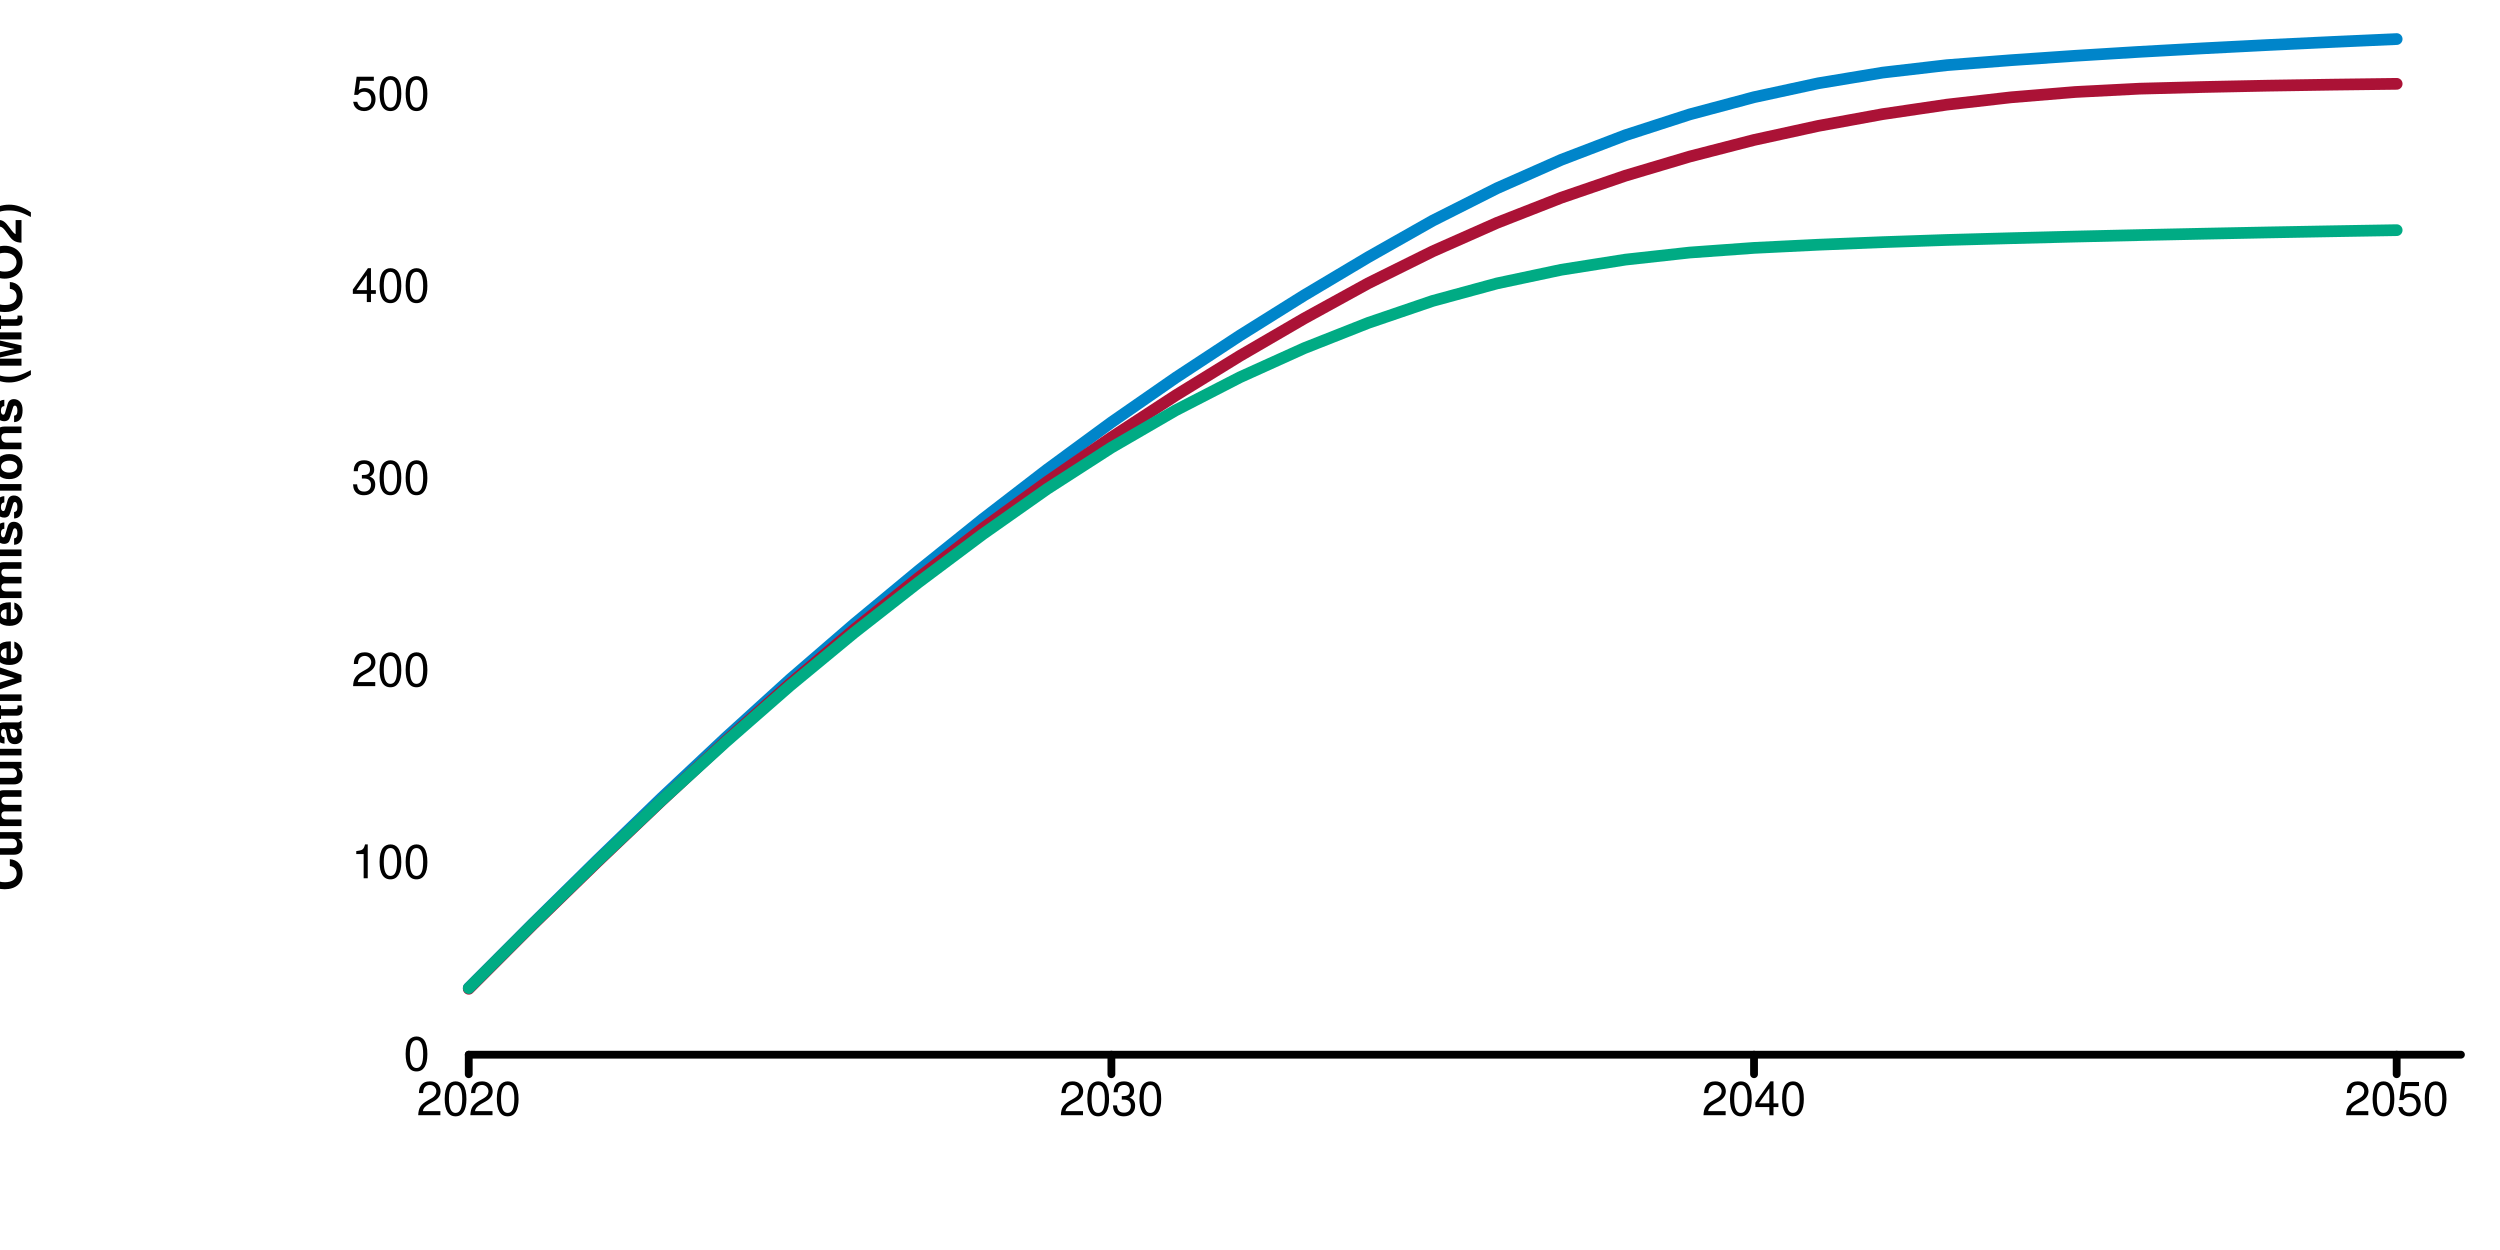
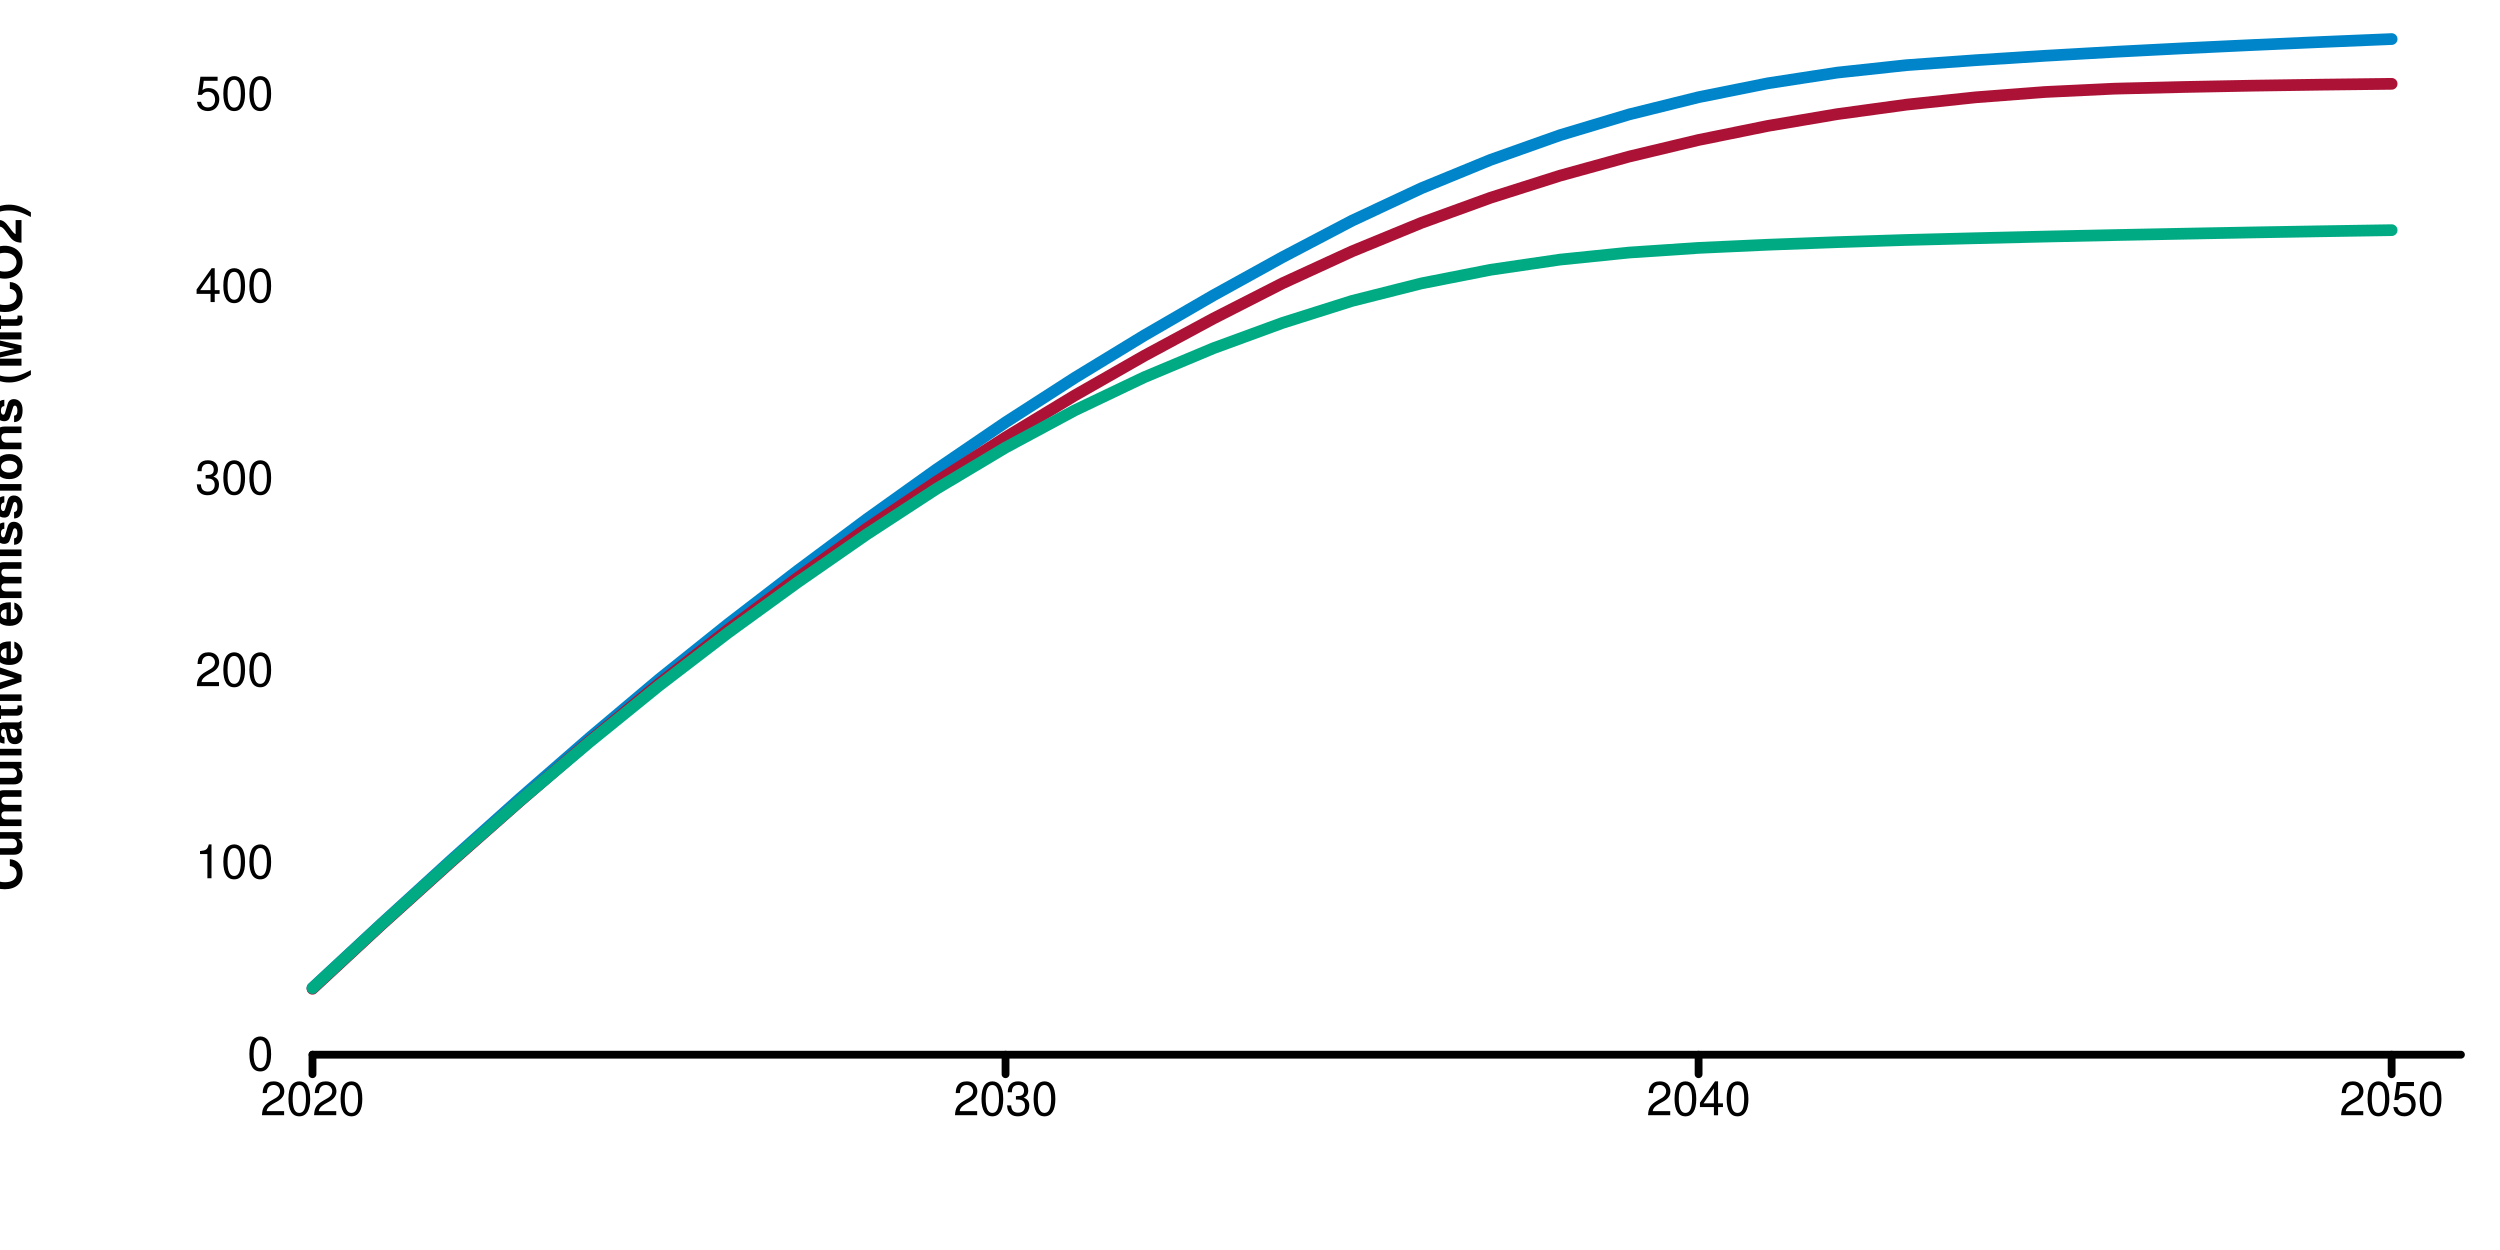
<svg xmlns="http://www.w3.org/2000/svg" width="640" height="320" viewBox="0 0 640 320" style="overflow:display" preserveAspectRatio="xMinYMin meet" overflow="visible">
  <defs>
    <style>
	.data-series path.line { fill-opacity: 0; }
	.data-series path.line.dotted { stroke-dasharray: 12 20 }
	.data-series circle { display: none; }
	.data-series:hover path.line, .data-series.on path.line { stroke-width: 5; }
	.data-series:hover circle, .data-series.on circle { display: inline; }
	.data-series circle:hover, .data-series circle.on { r: 6px!important; fill: black; }
	.grid { font-family: "Helvetica Neue",Helvetica,Arial,"Lucida Grande",sans-serif; }
	.grid line { stroke: rgb(0,0,0); stroke-width: 2; stroke-linecap: round; }
	.grid.grid-x text { text-anchor: middle; dominant-baseline: hanging; transform: translateY(10px); }
	.grid.grid-y text { text-anchor: end; dominant-baseline: middle; transform: translateX(-10px); }
	</style>
  </defs>
  <g class="grid grid-y">
-     <line x1="120" y1="270" x2="630" y2="270" data-left="120" />
-     <text x="120" y="270" text-anchor="end">0</text>
-     <text x="120" y="220.83" text-anchor="end">100</text>
-     <text x="120" y="171.66" text-anchor="end">200</text>
-     <text x="120" y="122.49" text-anchor="end">300</text>
-     <text x="120" y="73.32" text-anchor="end">400</text>
-     <text x="120" y="24.15" text-anchor="end">500</text>
+     <line x1="80" y1="270" x2="630" y2="270" data-left="80" />
+     <text x="80" y="270" text-anchor="end">0</text>
+     <text x="80" y="220.83" text-anchor="end">100</text>
+     <text x="80" y="171.66" text-anchor="end">200</text>
+     <text x="80" y="122.49" text-anchor="end">300</text>
+     <text x="80" y="73.32" text-anchor="end">400</text>
+     <text x="80" y="24.15" text-anchor="end">500</text>
    <text style="text-anchor:middle;dominant-baseline:hanging;font-weight:bold;transform: translateY(140px) rotate(-90deg);">Cumulative emissions (MtCO2)</text>
  </g>
  <g class="grid grid-x">
-     <line class="tick" x1="120" y1="270" x2="120" y2="275" />
-     <text x="120" y="270" text-anchor="middle">2020</text>
-     <line class="tick" x1="284.516" y1="270" x2="284.516" y2="275" />
-     <text x="284.516" y="270" text-anchor="middle">2030</text>
-     <line class="tick" x1="449.032" y1="270" x2="449.032" y2="275" />
-     <text x="449.032" y="270" text-anchor="middle">2040</text>
-     <line class="tick" x1="613.548" y1="270" x2="613.548" y2="275" />
-     <text x="613.548" y="270" text-anchor="middle">2050</text>
+     <line class="tick" x1="80" y1="270" x2="80" y2="275" />
+     <text x="80" y="270" text-anchor="middle">2020</text>
+     <line class="tick" x1="257.419" y1="270" x2="257.419" y2="275" />
+     <text x="257.419" y="270" text-anchor="middle">2030</text>
+     <line class="tick" x1="434.839" y1="270" x2="434.839" y2="275" />
+     <text x="434.839" y="270" text-anchor="middle">2040</text>
+     <line class="tick" x1="612.258" y1="270" x2="612.258" y2="275" />
+     <text x="612.258" y="270" text-anchor="middle">2050</text>
    <text style="text-anchor:middle;dominant-baseline:hanging;font-weight:bold;transform: translateY(140px) rotate(-90deg);" />
  </g>
  <g data-scenario="high-hydrogen" class="data-series">
-     <path d="M 120.00,252.90L 136.45,236.40L 152.90,220.20L 169.35,204.29L 185.81,188.84L 202.26,173.91L 218.71,159.71L 235.16,146.08L 251.61,132.87L 268.06,120.20L 284.52,108.12L 300.97,96.70L 317.42,85.89L 333.87,75.60L 350.32,65.80L 366.77,56.49L 383.23,48.19L 399.68,40.91L 416.13,34.61L 432.58,29.28L 449.03,24.88L 465.48,21.32L 481.94,18.59L 498.39,16.68L 514.84,15.41L 531.29,14.28L 547.74,13.27L 564.19,12.36L 580.65,11.52L 597.10,10.74L 613.55,10.00" id="High hydrogen" class="line" stroke="#0085CA" stroke-width="3" stroke-linecap="round" />
-     <circle cx="120.00" cy="252.90" data-y="34.772" data-x="2020" r="4" fill="#0085CA" />
-     <circle cx="136.45" cy="236.40" data-y="68.342" data-x="2021" r="4" fill="#0085CA" />
-     <circle cx="152.90" cy="220.20" data-y="101.284" data-x="2022" r="4" fill="#0085CA" />
-     <circle cx="169.35" cy="204.29" data-y="133.640" data-x="2023" r="4" fill="#0085CA" />
-     <circle cx="185.81" cy="188.84" data-y="165.062" data-x="2024" r="4" fill="#0085CA" />
-     <circle cx="202.26" cy="173.91" data-y="195.422" data-x="2025" r="4" fill="#0085CA" />
-     <circle cx="218.71" cy="159.71" data-y="224.312" data-x="2026" r="4" fill="#0085CA" />
-     <circle cx="235.16" cy="146.08" data-y="252.028" data-x="2027" r="4" fill="#0085CA" />
-     <circle cx="251.61" cy="132.87" data-y="278.885" data-x="2028" r="4" fill="#0085CA" />
-     <circle cx="268.06" cy="120.20" data-y="304.647" data-x="2029" r="4" fill="#0085CA" />
-     <circle cx="284.52" cy="108.12" data-y="329.223" data-x="2030" r="4" fill="#0085CA" />
-     <circle cx="300.97" cy="96.70" data-y="352.446" data-x="2031" r="4" fill="#0085CA" />
-     <circle cx="317.42" cy="85.89" data-y="374.430" data-x="2032" r="4" fill="#0085CA" />
-     <circle cx="333.87" cy="75.60" data-y="395.365" data-x="2033" r="4" fill="#0085CA" />
-     <circle cx="350.32" cy="65.80" data-y="415.291" data-x="2034" r="4" fill="#0085CA" />
-     <circle cx="366.77" cy="56.49" data-y="434.222" data-x="2035" r="4" fill="#0085CA" />
-     <circle cx="383.23" cy="48.19" data-y="451.101" data-x="2036" r="4" fill="#0085CA" />
-     <circle cx="399.68" cy="40.91" data-y="465.919" data-x="2037" r="4" fill="#0085CA" />
-     <circle cx="416.13" cy="34.61" data-y="478.727" data-x="2038" r="4" fill="#0085CA" />
-     <circle cx="432.58" cy="29.28" data-y="489.557" data-x="2039" r="4" fill="#0085CA" />
-     <circle cx="449.03" cy="24.88" data-y="498.511" data-x="2040" r="4" fill="#0085CA" />
-     <circle cx="465.48" cy="21.32" data-y="505.752" data-x="2041" r="4" fill="#0085CA" />
-     <circle cx="481.94" cy="18.59" data-y="511.297" data-x="2042" r="4" fill="#0085CA" />
-     <circle cx="498.39" cy="16.68" data-y="515.193" data-x="2043" r="4" fill="#0085CA" />
-     <circle cx="514.84" cy="15.41" data-y="517.780" data-x="2044" r="4" fill="#0085CA" />
-     <circle cx="531.29" cy="14.28" data-y="520.075" data-x="2045" r="4" fill="#0085CA" />
-     <circle cx="547.74" cy="13.27" data-y="522.130" data-x="2046" r="4" fill="#0085CA" />
-     <circle cx="564.19" cy="12.36" data-y="523.984" data-x="2047" r="4" fill="#0085CA" />
-     <circle cx="580.65" cy="11.52" data-y="525.688" data-x="2048" r="4" fill="#0085CA" />
-     <circle cx="597.10" cy="10.74" data-y="527.273" data-x="2049" r="4" fill="#0085CA" />
-     <circle cx="613.55" cy="10.00" data-y="528.777" data-x="2050" r="4" fill="#0085CA" />
+     <path d="M 80.00,252.90L 97.74,236.40L 115.48,220.20L 133.23,204.29L 150.97,188.84L 168.71,173.91L 186.45,159.71L 204.19,146.08L 221.94,132.87L 239.68,120.20L 257.42,108.12L 275.16,96.70L 292.90,85.89L 310.65,75.60L 328.39,65.80L 346.13,56.49L 363.87,48.19L 381.61,40.91L 399.35,34.61L 417.10,29.28L 434.84,24.88L 452.58,21.32L 470.32,18.59L 488.06,16.68L 505.81,15.41L 523.55,14.28L 541.29,13.27L 559.03,12.36L 576.77,11.52L 594.52,10.74L 612.26,10.00" id="High hydrogen" class="line" stroke="#0085CA" stroke-width="3" stroke-linecap="round" />
+     <circle cx="80.00" cy="252.90" data-y="34.772" data-x="2020" r="4" fill="#0085CA" />
+     <circle cx="97.74" cy="236.40" data-y="68.342" data-x="2021" r="4" fill="#0085CA" />
+     <circle cx="115.48" cy="220.20" data-y="101.284" data-x="2022" r="4" fill="#0085CA" />
+     <circle cx="133.23" cy="204.29" data-y="133.640" data-x="2023" r="4" fill="#0085CA" />
+     <circle cx="150.97" cy="188.84" data-y="165.062" data-x="2024" r="4" fill="#0085CA" />
+     <circle cx="168.71" cy="173.91" data-y="195.422" data-x="2025" r="4" fill="#0085CA" />
+     <circle cx="186.45" cy="159.71" data-y="224.312" data-x="2026" r="4" fill="#0085CA" />
+     <circle cx="204.19" cy="146.08" data-y="252.028" data-x="2027" r="4" fill="#0085CA" />
+     <circle cx="221.94" cy="132.87" data-y="278.885" data-x="2028" r="4" fill="#0085CA" />
+     <circle cx="239.68" cy="120.20" data-y="304.647" data-x="2029" r="4" fill="#0085CA" />
+     <circle cx="257.42" cy="108.12" data-y="329.223" data-x="2030" r="4" fill="#0085CA" />
+     <circle cx="275.16" cy="96.70" data-y="352.446" data-x="2031" r="4" fill="#0085CA" />
+     <circle cx="292.90" cy="85.89" data-y="374.430" data-x="2032" r="4" fill="#0085CA" />
+     <circle cx="310.65" cy="75.60" data-y="395.365" data-x="2033" r="4" fill="#0085CA" />
+     <circle cx="328.39" cy="65.80" data-y="415.291" data-x="2034" r="4" fill="#0085CA" />
+     <circle cx="346.13" cy="56.49" data-y="434.222" data-x="2035" r="4" fill="#0085CA" />
+     <circle cx="363.87" cy="48.19" data-y="451.101" data-x="2036" r="4" fill="#0085CA" />
+     <circle cx="381.61" cy="40.91" data-y="465.919" data-x="2037" r="4" fill="#0085CA" />
+     <circle cx="399.35" cy="34.61" data-y="478.727" data-x="2038" r="4" fill="#0085CA" />
+     <circle cx="417.10" cy="29.28" data-y="489.557" data-x="2039" r="4" fill="#0085CA" />
+     <circle cx="434.84" cy="24.88" data-y="498.511" data-x="2040" r="4" fill="#0085CA" />
+     <circle cx="452.58" cy="21.32" data-y="505.752" data-x="2041" r="4" fill="#0085CA" />
+     <circle cx="470.32" cy="18.59" data-y="511.297" data-x="2042" r="4" fill="#0085CA" />
+     <circle cx="488.06" cy="16.68" data-y="515.193" data-x="2043" r="4" fill="#0085CA" />
+     <circle cx="505.81" cy="15.41" data-y="517.780" data-x="2044" r="4" fill="#0085CA" />
+     <circle cx="523.55" cy="14.28" data-y="520.075" data-x="2045" r="4" fill="#0085CA" />
+     <circle cx="541.29" cy="13.27" data-y="522.130" data-x="2046" r="4" fill="#0085CA" />
+     <circle cx="559.03" cy="12.36" data-y="523.984" data-x="2047" r="4" fill="#0085CA" />
+     <circle cx="576.77" cy="11.52" data-y="525.688" data-x="2048" r="4" fill="#0085CA" />
+     <circle cx="594.52" cy="10.74" data-y="527.273" data-x="2049" r="4" fill="#0085CA" />
+     <circle cx="612.26" cy="10.00" data-y="528.777" data-x="2050" r="4" fill="#0085CA" />
  </g>
  <g data-scenario="deep-electrification" class="data-series">
-     <path d="M 120.00,253.13L 136.45,236.67L 152.90,220.67L 169.35,205.00L 185.81,189.70L 202.26,175.03L 218.71,161.13L 235.16,147.89L 251.61,135.25L 268.06,123.32L 284.52,111.97L 300.97,101.23L 317.42,91.10L 333.87,81.53L 350.32,72.49L 366.77,64.34L 383.23,57.05L 399.68,50.61L 416.13,44.97L 432.58,40.07L 449.03,35.83L 465.48,32.23L 481.94,29.22L 498.39,26.79L 514.84,24.91L 531.29,23.55L 547.74,22.70L 564.19,22.27L 580.65,21.93L 597.10,21.67L 613.55,21.46" id="Deep electrification" class="line" stroke="#AB1236" stroke-width="3" stroke-linecap="round" />
-     <circle cx="120.00" cy="253.13" data-y="34.313" data-x="2020" r="4" fill="#AB1236" />
-     <circle cx="136.45" cy="236.67" data-y="67.793" data-x="2021" r="4" fill="#AB1236" />
-     <circle cx="152.90" cy="220.67" data-y="100.323" data-x="2022" r="4" fill="#AB1236" />
-     <circle cx="169.35" cy="205.00" data-y="132.191" data-x="2023" r="4" fill="#AB1236" />
-     <circle cx="185.81" cy="189.70" data-y="163.310" data-x="2024" r="4" fill="#AB1236" />
-     <circle cx="202.26" cy="175.03" data-y="193.152" data-x="2025" r="4" fill="#AB1236" />
-     <circle cx="218.71" cy="161.13" data-y="221.422" data-x="2026" r="4" fill="#AB1236" />
-     <circle cx="235.16" cy="147.89" data-y="248.349" data-x="2027" r="4" fill="#AB1236" />
-     <circle cx="251.61" cy="135.25" data-y="274.045" data-x="2028" r="4" fill="#AB1236" />
-     <circle cx="268.06" cy="123.32" data-y="298.317" data-x="2029" r="4" fill="#AB1236" />
-     <circle cx="284.52" cy="111.97" data-y="321.398" data-x="2030" r="4" fill="#AB1236" />
-     <circle cx="300.97" cy="101.23" data-y="343.230" data-x="2031" r="4" fill="#AB1236" />
-     <circle cx="317.42" cy="91.10" data-y="363.841" data-x="2032" r="4" fill="#AB1236" />
-     <circle cx="333.87" cy="81.53" data-y="383.310" data-x="2033" r="4" fill="#AB1236" />
-     <circle cx="350.32" cy="72.49" data-y="401.684" data-x="2034" r="4" fill="#AB1236" />
-     <circle cx="366.77" cy="64.34" data-y="418.253" data-x="2035" r="4" fill="#AB1236" />
-     <circle cx="383.23" cy="57.05" data-y="433.089" data-x="2036" r="4" fill="#AB1236" />
-     <circle cx="399.68" cy="50.61" data-y="446.183" data-x="2037" r="4" fill="#AB1236" />
-     <circle cx="416.13" cy="44.97" data-y="457.650" data-x="2038" r="4" fill="#AB1236" />
-     <circle cx="432.58" cy="40.07" data-y="467.631" data-x="2039" r="4" fill="#AB1236" />
-     <circle cx="449.03" cy="35.83" data-y="476.242" data-x="2040" r="4" fill="#AB1236" />
-     <circle cx="465.48" cy="32.23" data-y="483.560" data-x="2041" r="4" fill="#AB1236" />
-     <circle cx="481.94" cy="29.22" data-y="489.683" data-x="2042" r="4" fill="#AB1236" />
-     <circle cx="498.39" cy="26.79" data-y="494.623" data-x="2043" r="4" fill="#AB1236" />
-     <circle cx="514.84" cy="24.91" data-y="498.455" data-x="2044" r="4" fill="#AB1236" />
-     <circle cx="531.29" cy="23.55" data-y="501.211" data-x="2045" r="4" fill="#AB1236" />
-     <circle cx="547.74" cy="22.70" data-y="502.951" data-x="2046" r="4" fill="#AB1236" />
-     <circle cx="564.19" cy="22.27" data-y="503.827" data-x="2047" r="4" fill="#AB1236" />
-     <circle cx="580.65" cy="21.93" data-y="504.514" data-x="2048" r="4" fill="#AB1236" />
-     <circle cx="597.10" cy="21.67" data-y="505.036" data-x="2049" r="4" fill="#AB1236" />
-     <circle cx="613.55" cy="21.46" data-y="505.477" data-x="2050" r="4" fill="#AB1236" />
+     <path d="M 80.00,253.13L 97.74,236.67L 115.48,220.67L 133.23,205.00L 150.97,189.70L 168.71,175.03L 186.45,161.13L 204.19,147.89L 221.94,135.25L 239.68,123.32L 257.42,111.97L 275.16,101.23L 292.90,91.10L 310.65,81.53L 328.39,72.49L 346.13,64.34L 363.87,57.05L 381.61,50.61L 399.35,44.97L 417.10,40.07L 434.84,35.83L 452.58,32.23L 470.32,29.22L 488.06,26.79L 505.81,24.91L 523.55,23.55L 541.29,22.70L 559.03,22.27L 576.77,21.93L 594.52,21.67L 612.26,21.46" id="Deep electrification" class="line" stroke="#AB1236" stroke-width="3" stroke-linecap="round" />
+     <circle cx="80.00" cy="253.13" data-y="34.313" data-x="2020" r="4" fill="#AB1236" />
+     <circle cx="97.74" cy="236.67" data-y="67.793" data-x="2021" r="4" fill="#AB1236" />
+     <circle cx="115.48" cy="220.67" data-y="100.323" data-x="2022" r="4" fill="#AB1236" />
+     <circle cx="133.23" cy="205.00" data-y="132.191" data-x="2023" r="4" fill="#AB1236" />
+     <circle cx="150.97" cy="189.70" data-y="163.310" data-x="2024" r="4" fill="#AB1236" />
+     <circle cx="168.71" cy="175.03" data-y="193.152" data-x="2025" r="4" fill="#AB1236" />
+     <circle cx="186.45" cy="161.13" data-y="221.422" data-x="2026" r="4" fill="#AB1236" />
+     <circle cx="204.19" cy="147.89" data-y="248.349" data-x="2027" r="4" fill="#AB1236" />
+     <circle cx="221.94" cy="135.25" data-y="274.045" data-x="2028" r="4" fill="#AB1236" />
+     <circle cx="239.68" cy="123.32" data-y="298.317" data-x="2029" r="4" fill="#AB1236" />
+     <circle cx="257.42" cy="111.97" data-y="321.398" data-x="2030" r="4" fill="#AB1236" />
+     <circle cx="275.16" cy="101.23" data-y="343.230" data-x="2031" r="4" fill="#AB1236" />
+     <circle cx="292.90" cy="91.10" data-y="363.841" data-x="2032" r="4" fill="#AB1236" />
+     <circle cx="310.65" cy="81.53" data-y="383.310" data-x="2033" r="4" fill="#AB1236" />
+     <circle cx="328.39" cy="72.49" data-y="401.684" data-x="2034" r="4" fill="#AB1236" />
+     <circle cx="346.13" cy="64.34" data-y="418.253" data-x="2035" r="4" fill="#AB1236" />
+     <circle cx="363.87" cy="57.05" data-y="433.089" data-x="2036" r="4" fill="#AB1236" />
+     <circle cx="381.61" cy="50.61" data-y="446.183" data-x="2037" r="4" fill="#AB1236" />
+     <circle cx="399.35" cy="44.97" data-y="457.650" data-x="2038" r="4" fill="#AB1236" />
+     <circle cx="417.10" cy="40.07" data-y="467.631" data-x="2039" r="4" fill="#AB1236" />
+     <circle cx="434.84" cy="35.83" data-y="476.242" data-x="2040" r="4" fill="#AB1236" />
+     <circle cx="452.58" cy="32.23" data-y="483.560" data-x="2041" r="4" fill="#AB1236" />
+     <circle cx="470.32" cy="29.22" data-y="489.683" data-x="2042" r="4" fill="#AB1236" />
+     <circle cx="488.06" cy="26.79" data-y="494.623" data-x="2043" r="4" fill="#AB1236" />
+     <circle cx="505.81" cy="24.91" data-y="498.455" data-x="2044" r="4" fill="#AB1236" />
+     <circle cx="523.55" cy="23.55" data-y="501.211" data-x="2045" r="4" fill="#AB1236" />
+     <circle cx="541.29" cy="22.70" data-y="502.951" data-x="2046" r="4" fill="#AB1236" />
+     <circle cx="559.03" cy="22.27" data-y="503.827" data-x="2047" r="4" fill="#AB1236" />
+     <circle cx="576.77" cy="21.93" data-y="504.514" data-x="2048" r="4" fill="#AB1236" />
+     <circle cx="594.52" cy="21.67" data-y="505.036" data-x="2049" r="4" fill="#AB1236" />
+     <circle cx="612.26" cy="21.46" data-y="505.477" data-x="2050" r="4" fill="#AB1236" />
  </g>
  <g data-scenario="net-zero" class="data-series">
-     <path d="M 120.00,252.96L 136.45,236.53L 152.90,220.50L 169.35,204.93L 185.81,189.93L 202.26,175.54L 218.71,161.95L 235.16,149.08L 251.61,136.76L 268.06,125.18L 284.52,114.58L 300.97,105.04L 317.42,96.58L 333.87,89.14L 350.32,82.64L 366.77,77.03L 383.23,72.55L 399.68,69.06L 416.13,66.46L 432.58,64.65L 449.03,63.46L 465.48,62.65L 481.94,61.99L 498.39,61.43L 514.84,60.98L 531.29,60.56L 547.74,60.18L 564.19,59.83L 580.65,59.50L 597.10,59.20L 613.55,58.92" id="Early net zero" class="line" stroke="#00AB84" stroke-width="3" stroke-linecap="round" />
-     <circle cx="120.00" cy="252.96" data-y="34.650" data-x="2020" r="4" fill="#00AB84" />
-     <circle cx="136.45" cy="236.53" data-y="68.069" data-x="2021" r="4" fill="#00AB84" />
-     <circle cx="152.90" cy="220.50" data-y="100.663" data-x="2022" r="4" fill="#00AB84" />
-     <circle cx="169.35" cy="204.93" data-y="132.328" data-x="2023" r="4" fill="#00AB84" />
-     <circle cx="185.81" cy="189.93" data-y="162.853" data-x="2024" r="4" fill="#00AB84" />
-     <circle cx="202.26" cy="175.54" data-y="192.106" data-x="2025" r="4" fill="#00AB84" />
-     <circle cx="218.71" cy="161.95" data-y="219.738" data-x="2026" r="4" fill="#00AB84" />
-     <circle cx="235.16" cy="149.08" data-y="245.932" data-x="2027" r="4" fill="#00AB84" />
-     <circle cx="251.61" cy="136.76" data-y="270.973" data-x="2028" r="4" fill="#00AB84" />
-     <circle cx="268.06" cy="125.18" data-y="294.532" data-x="2029" r="4" fill="#00AB84" />
-     <circle cx="284.52" cy="114.58" data-y="316.091" data-x="2030" r="4" fill="#00AB84" />
-     <circle cx="300.97" cy="105.04" data-y="335.489" data-x="2031" r="4" fill="#00AB84" />
-     <circle cx="317.42" cy="96.58" data-y="352.696" data-x="2032" r="4" fill="#00AB84" />
-     <circle cx="333.87" cy="89.14" data-y="367.833" data-x="2033" r="4" fill="#00AB84" />
-     <circle cx="350.32" cy="82.64" data-y="381.048" data-x="2034" r="4" fill="#00AB84" />
-     <circle cx="366.77" cy="77.03" data-y="392.448" data-x="2035" r="4" fill="#00AB84" />
-     <circle cx="383.23" cy="72.55" data-y="401.575" data-x="2036" r="4" fill="#00AB84" />
-     <circle cx="399.68" cy="69.06" data-y="408.655" data-x="2037" r="4" fill="#00AB84" />
-     <circle cx="416.13" cy="66.46" data-y="413.941" data-x="2038" r="4" fill="#00AB84" />
-     <circle cx="432.58" cy="64.65" data-y="417.639" data-x="2039" r="4" fill="#00AB84" />
-     <circle cx="449.03" cy="63.46" data-y="420.058" data-x="2040" r="4" fill="#00AB84" />
-     <circle cx="465.48" cy="62.65" data-y="421.700" data-x="2041" r="4" fill="#00AB84" />
-     <circle cx="481.94" cy="61.99" data-y="423.048" data-x="2042" r="4" fill="#00AB84" />
-     <circle cx="498.39" cy="61.43" data-y="424.177" data-x="2043" r="4" fill="#00AB84" />
-     <circle cx="514.84" cy="60.98" data-y="425.105" data-x="2044" r="4" fill="#00AB84" />
-     <circle cx="531.29" cy="60.56" data-y="425.942" data-x="2045" r="4" fill="#00AB84" />
-     <circle cx="547.74" cy="60.18" data-y="426.731" data-x="2046" r="4" fill="#00AB84" />
-     <circle cx="564.19" cy="59.83" data-y="427.435" data-x="2047" r="4" fill="#00AB84" />
-     <circle cx="580.65" cy="59.50" data-y="428.108" data-x="2048" r="4" fill="#00AB84" />
-     <circle cx="597.10" cy="59.20" data-y="428.726" data-x="2049" r="4" fill="#00AB84" />
-     <circle cx="613.55" cy="58.92" data-y="429.292" data-x="2050" r="4" fill="#00AB84" />
+     <path d="M 80.00,252.96L 97.74,236.53L 115.48,220.50L 133.23,204.93L 150.97,189.93L 168.71,175.54L 186.45,161.95L 204.19,149.08L 221.94,136.76L 239.68,125.18L 257.42,114.58L 275.16,105.04L 292.90,96.58L 310.65,89.14L 328.39,82.64L 346.13,77.03L 363.87,72.55L 381.61,69.06L 399.35,66.46L 417.10,64.65L 434.84,63.46L 452.58,62.65L 470.32,61.99L 488.06,61.43L 505.81,60.98L 523.55,60.56L 541.29,60.18L 559.03,59.83L 576.77,59.50L 594.52,59.20L 612.26,58.92" id="Early net zero" class="line" stroke="#00AB84" stroke-width="3" stroke-linecap="round" />
+     <circle cx="80.00" cy="252.96" data-y="34.650" data-x="2020" r="4" fill="#00AB84" />
+     <circle cx="97.74" cy="236.53" data-y="68.069" data-x="2021" r="4" fill="#00AB84" />
+     <circle cx="115.48" cy="220.50" data-y="100.663" data-x="2022" r="4" fill="#00AB84" />
+     <circle cx="133.23" cy="204.93" data-y="132.328" data-x="2023" r="4" fill="#00AB84" />
+     <circle cx="150.97" cy="189.93" data-y="162.853" data-x="2024" r="4" fill="#00AB84" />
+     <circle cx="168.71" cy="175.54" data-y="192.106" data-x="2025" r="4" fill="#00AB84" />
+     <circle cx="186.45" cy="161.95" data-y="219.738" data-x="2026" r="4" fill="#00AB84" />
+     <circle cx="204.19" cy="149.08" data-y="245.932" data-x="2027" r="4" fill="#00AB84" />
+     <circle cx="221.94" cy="136.76" data-y="270.973" data-x="2028" r="4" fill="#00AB84" />
+     <circle cx="239.68" cy="125.18" data-y="294.532" data-x="2029" r="4" fill="#00AB84" />
+     <circle cx="257.42" cy="114.58" data-y="316.091" data-x="2030" r="4" fill="#00AB84" />
+     <circle cx="275.16" cy="105.04" data-y="335.489" data-x="2031" r="4" fill="#00AB84" />
+     <circle cx="292.90" cy="96.58" data-y="352.696" data-x="2032" r="4" fill="#00AB84" />
+     <circle cx="310.65" cy="89.14" data-y="367.833" data-x="2033" r="4" fill="#00AB84" />
+     <circle cx="328.39" cy="82.64" data-y="381.048" data-x="2034" r="4" fill="#00AB84" />
+     <circle cx="346.13" cy="77.03" data-y="392.448" data-x="2035" r="4" fill="#00AB84" />
+     <circle cx="363.87" cy="72.55" data-y="401.575" data-x="2036" r="4" fill="#00AB84" />
+     <circle cx="381.61" cy="69.06" data-y="408.655" data-x="2037" r="4" fill="#00AB84" />
+     <circle cx="399.35" cy="66.46" data-y="413.941" data-x="2038" r="4" fill="#00AB84" />
+     <circle cx="417.10" cy="64.65" data-y="417.639" data-x="2039" r="4" fill="#00AB84" />
+     <circle cx="434.84" cy="63.46" data-y="420.058" data-x="2040" r="4" fill="#00AB84" />
+     <circle cx="452.58" cy="62.65" data-y="421.700" data-x="2041" r="4" fill="#00AB84" />
+     <circle cx="470.32" cy="61.99" data-y="423.048" data-x="2042" r="4" fill="#00AB84" />
+     <circle cx="488.06" cy="61.43" data-y="424.177" data-x="2043" r="4" fill="#00AB84" />
+     <circle cx="505.81" cy="60.98" data-y="425.105" data-x="2044" r="4" fill="#00AB84" />
+     <circle cx="523.55" cy="60.56" data-y="425.942" data-x="2045" r="4" fill="#00AB84" />
+     <circle cx="541.29" cy="60.18" data-y="426.731" data-x="2046" r="4" fill="#00AB84" />
+     <circle cx="559.03" cy="59.83" data-y="427.435" data-x="2047" r="4" fill="#00AB84" />
+     <circle cx="576.77" cy="59.50" data-y="428.108" data-x="2048" r="4" fill="#00AB84" />
+     <circle cx="594.52" cy="59.20" data-y="428.726" data-x="2049" r="4" fill="#00AB84" />
+     <circle cx="612.26" cy="58.92" data-y="429.292" data-x="2050" r="4" fill="#00AB84" />
  </g>
</svg>
